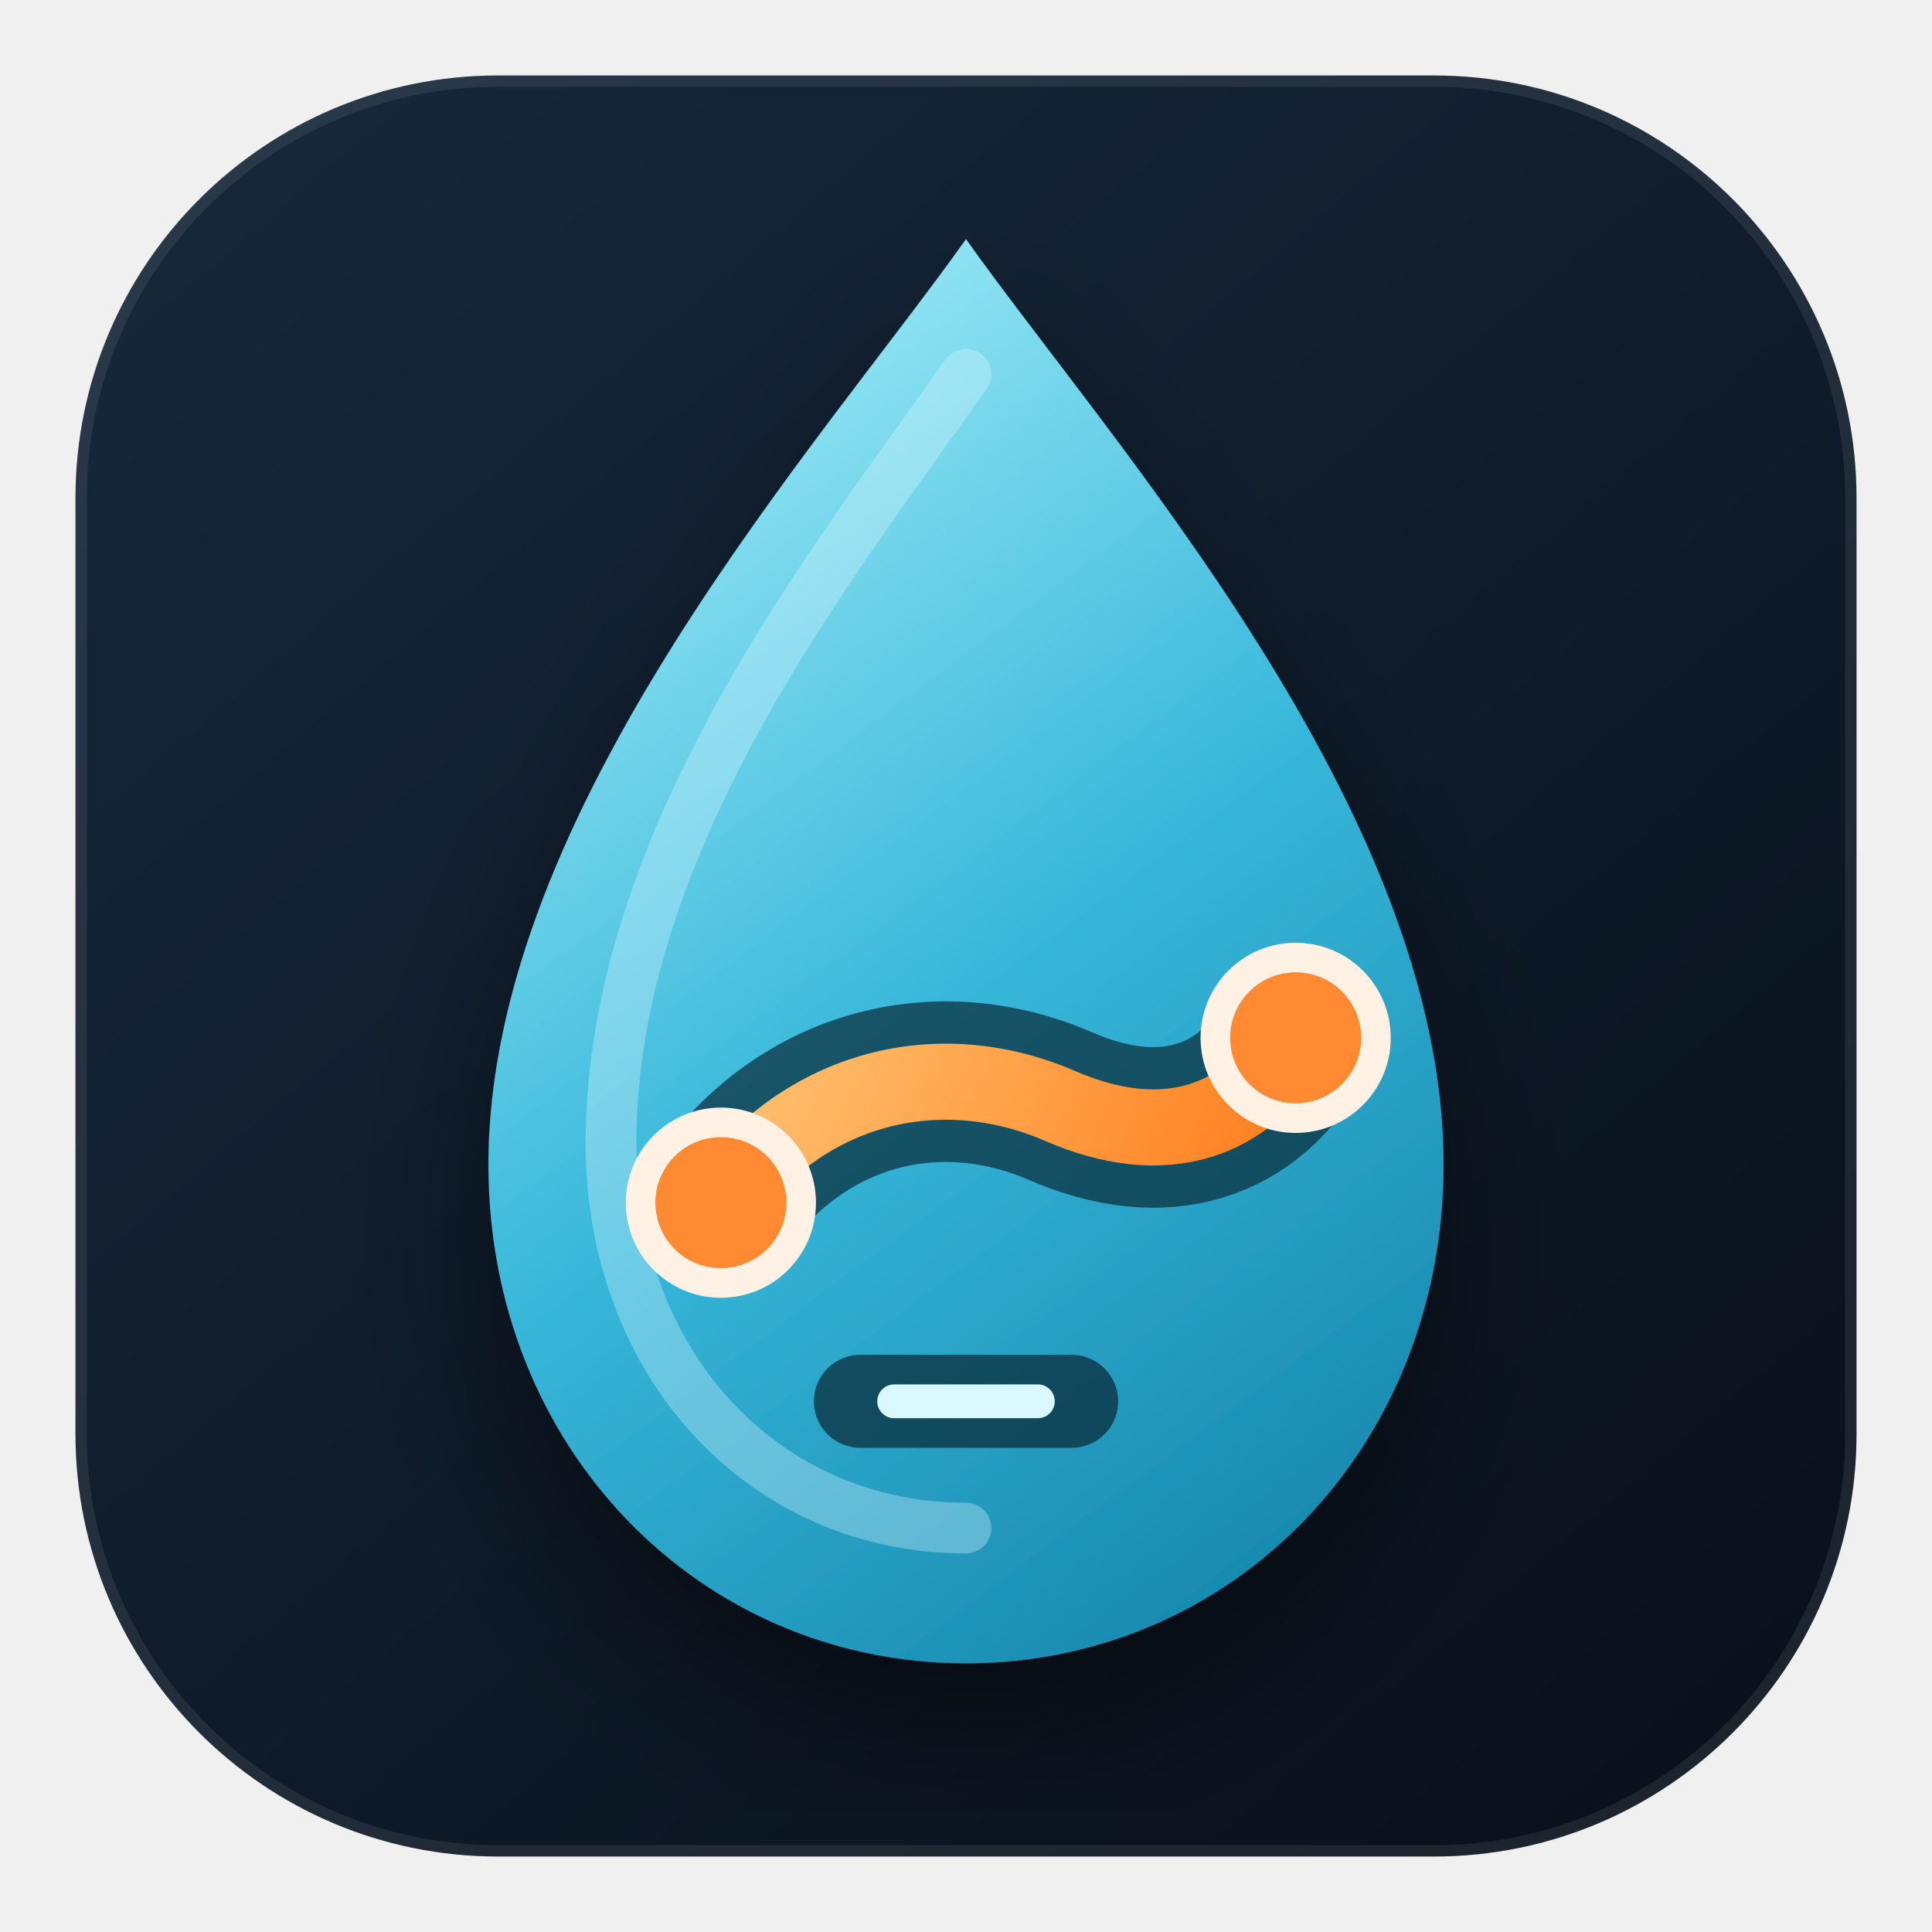
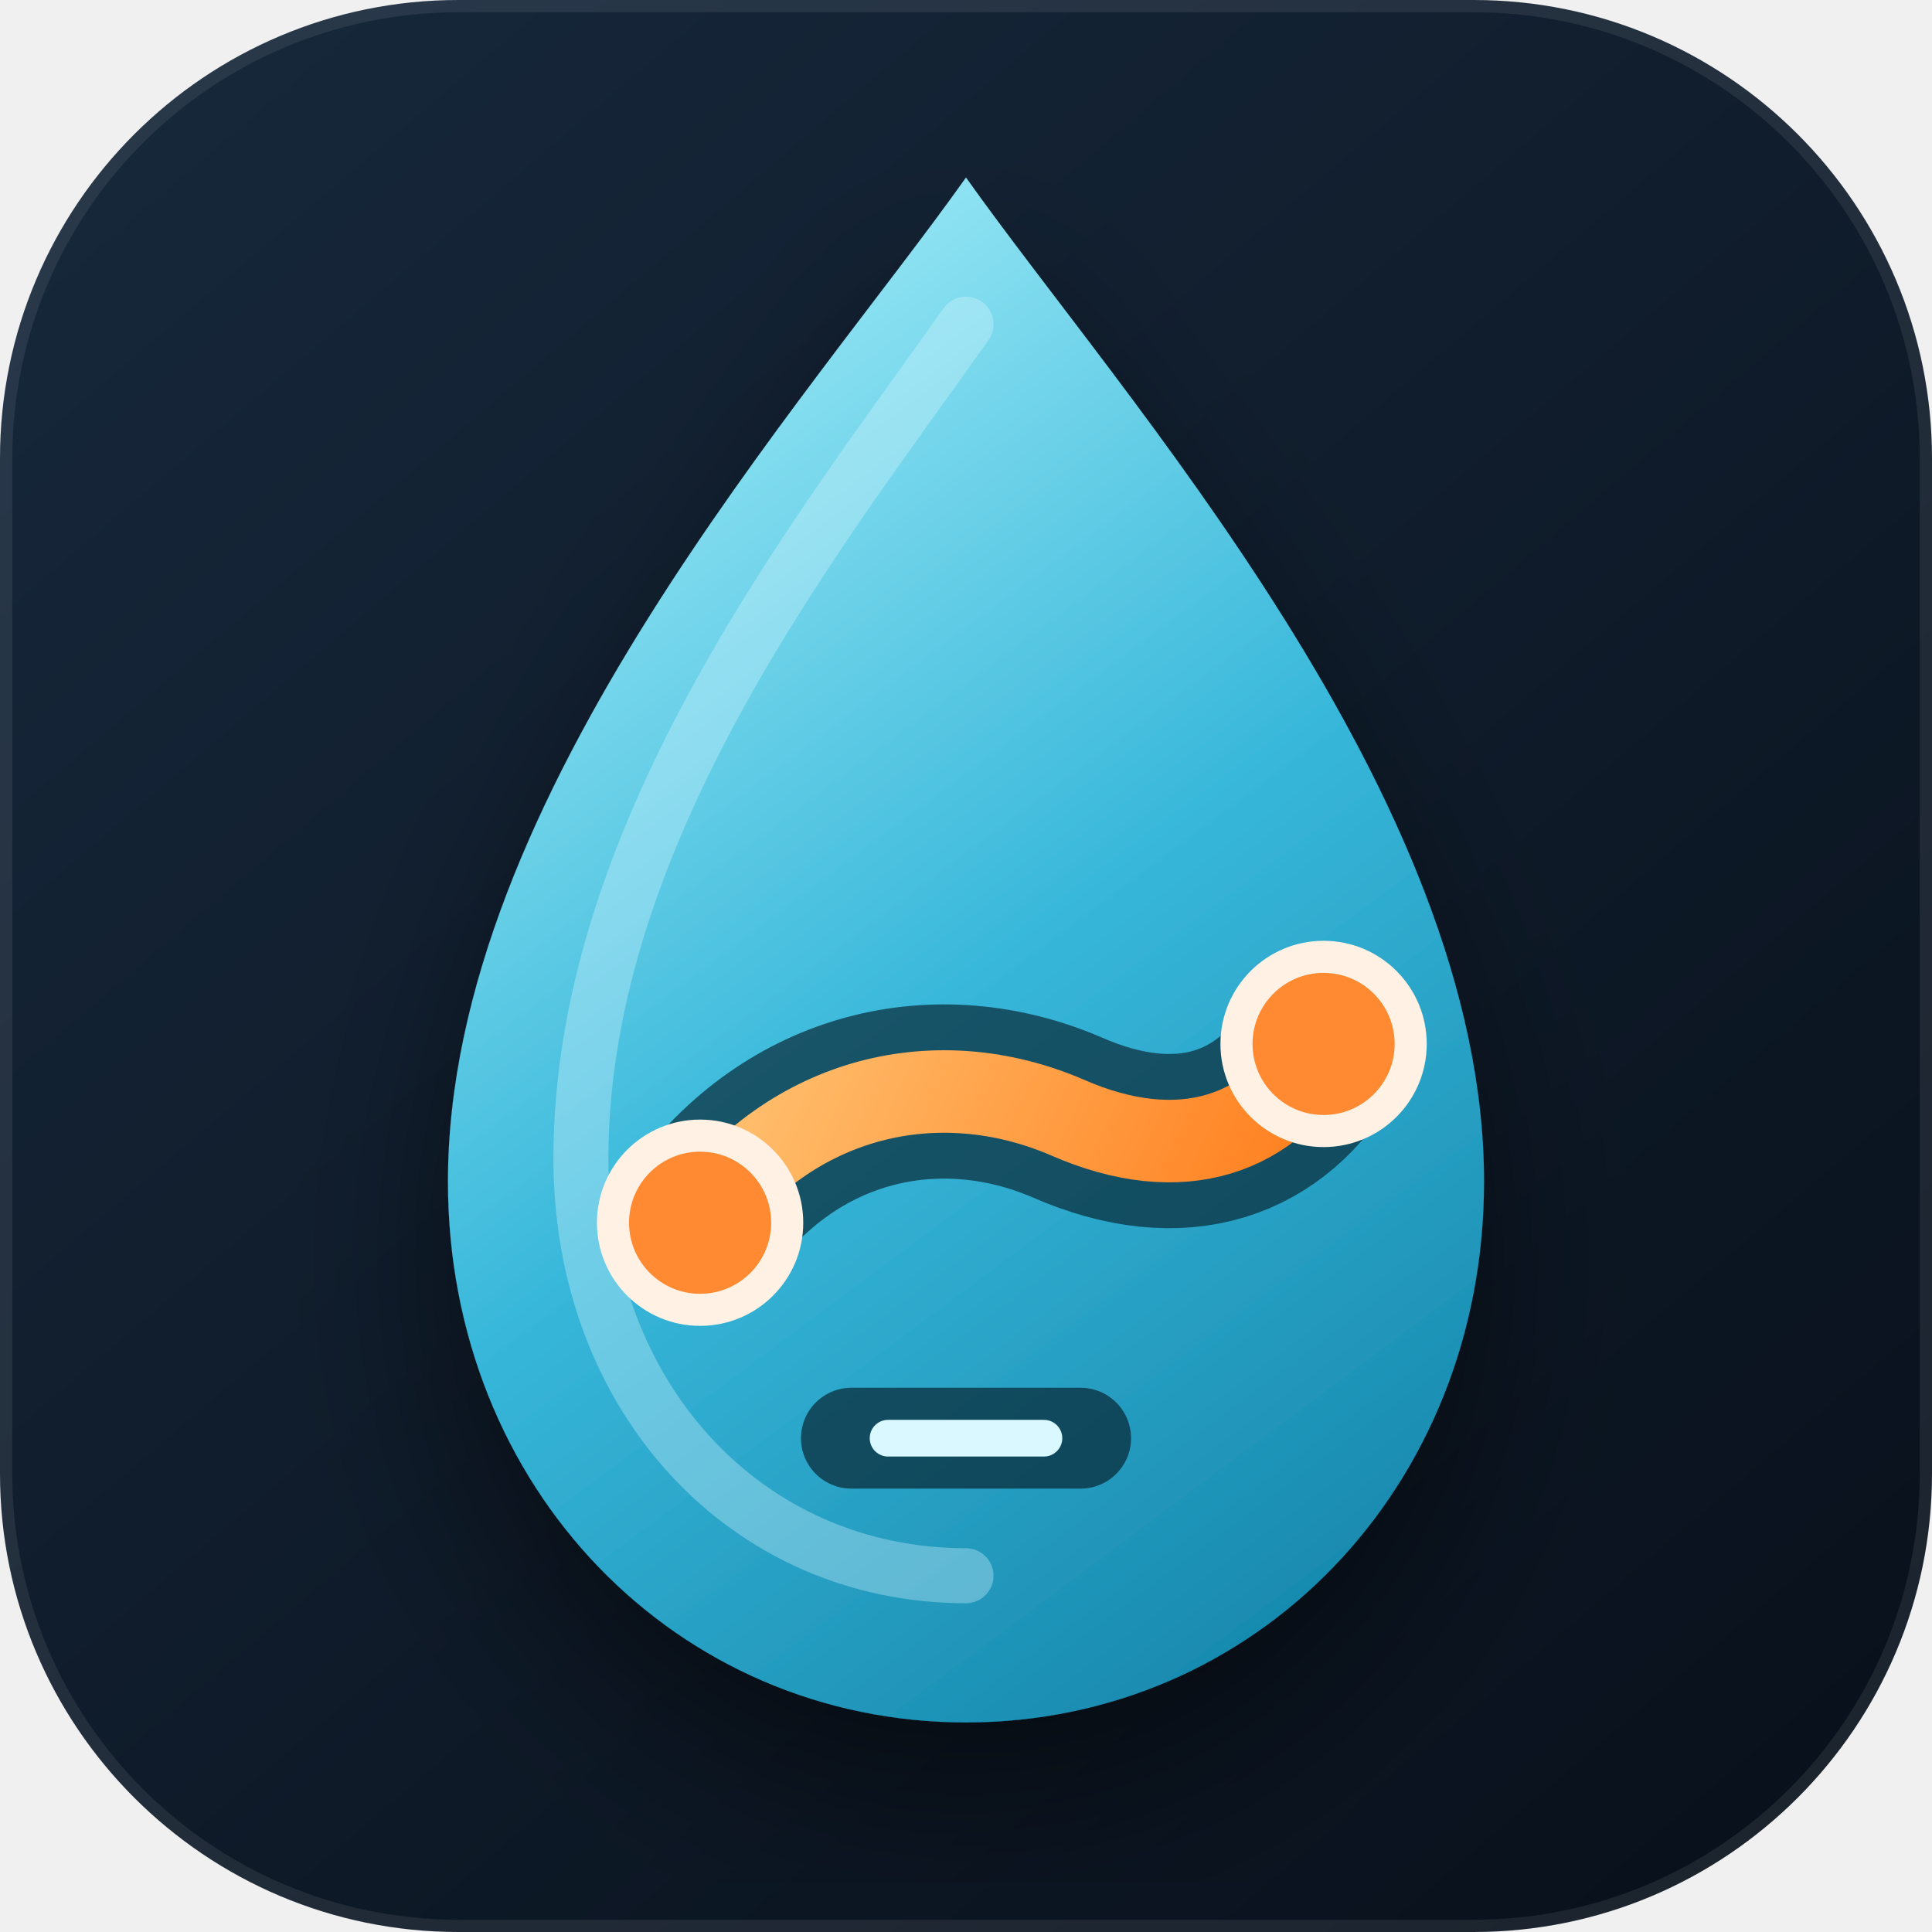
- <svg xmlns="http://www.w3.org/2000/svg" viewBox="0 0 512 512" role="img" aria-labelledby="title desc">
+ <svg xmlns="http://www.w3.org/2000/svg" viewBox="20 20 472 472" role="img" aria-labelledby="title desc">
  <defs>
    <linearGradient id="background" x1="72" y1="40" x2="440" y2="472" gradientUnits="userSpaceOnUse">
      <stop stop-color="#16273A" />
      <stop offset="1" stop-color="#09111C" />
    </linearGradient>
    <linearGradient id="drop" x1="154" y1="116" x2="358" y2="390" gradientUnits="userSpaceOnUse">
      <stop stop-color="#A3EDF8" />
      <stop offset="0.52" stop-color="#37B7DA" />
      <stop offset="1" stop-color="#1687AC" />
    </linearGradient>
    <linearGradient id="route" x1="203" y1="284" x2="336" y2="347" gradientUnits="userSpaceOnUse">
      <stop stop-color="#FFC06F" />
      <stop offset="1" stop-color="#FF720E" />
    </linearGradient>
    <filter id="shadow" x="76" y="60" width="360" height="396" filterUnits="userSpaceOnUse" color-interpolation-filters="sRGB">
      <feDropShadow dx="0" dy="18" stdDeviation="18" flood-color="#02080E" flood-opacity="0.48" />
    </filter>
  </defs>
  <rect x="20" y="20" width="472" height="472" rx="112" fill="url(#background)" />
  <rect x="21.5" y="21.5" width="469" height="469" rx="110.5" fill="none" stroke="#FFFFFF" stroke-opacity="0.08" stroke-width="3" />
  <g transform="translate(-30.72 -30.72) scale(1.12)">
    <g filter="url(#shadow)">
      <path d="M256 84C222 132 143 219 143 303C143 370 193 421 256 421C319 421 369 370 369 303C369 219 290 132 256 84Z" fill="url(#drop)" />
      <path d="M256 116C225 160 172 226 172 298C172 350 208 389 256 389" fill="none" stroke="#D9F8FF" stroke-opacity="0.34" stroke-width="12" stroke-linecap="round" />
    </g>
    <path d="M198 312C218 284 250 277 278 289C303 300 323 293 334 273" fill="none" stroke="#082533" stroke-opacity="0.68" stroke-width="38" stroke-linecap="round" />
    <path d="M198 312C218 284 250 277 278 289C303 300 323 293 334 273" fill="none" stroke="url(#route)" stroke-width="18" stroke-linecap="round" />
    <circle cx="198" cy="312" r="19" fill="#FF8A32" stroke="#FFF1E4" stroke-width="7" />
    <circle cx="334" cy="273" r="19" fill="#FF8A32" stroke="#FFF1E4" stroke-width="7" />
    <path d="M231 359H281" stroke="#082533" stroke-opacity="0.7" stroke-width="22" stroke-linecap="round" />
    <path d="M239 359H273" stroke="#D9F8FF" stroke-width="8" stroke-linecap="round" />
  </g>
</svg>
